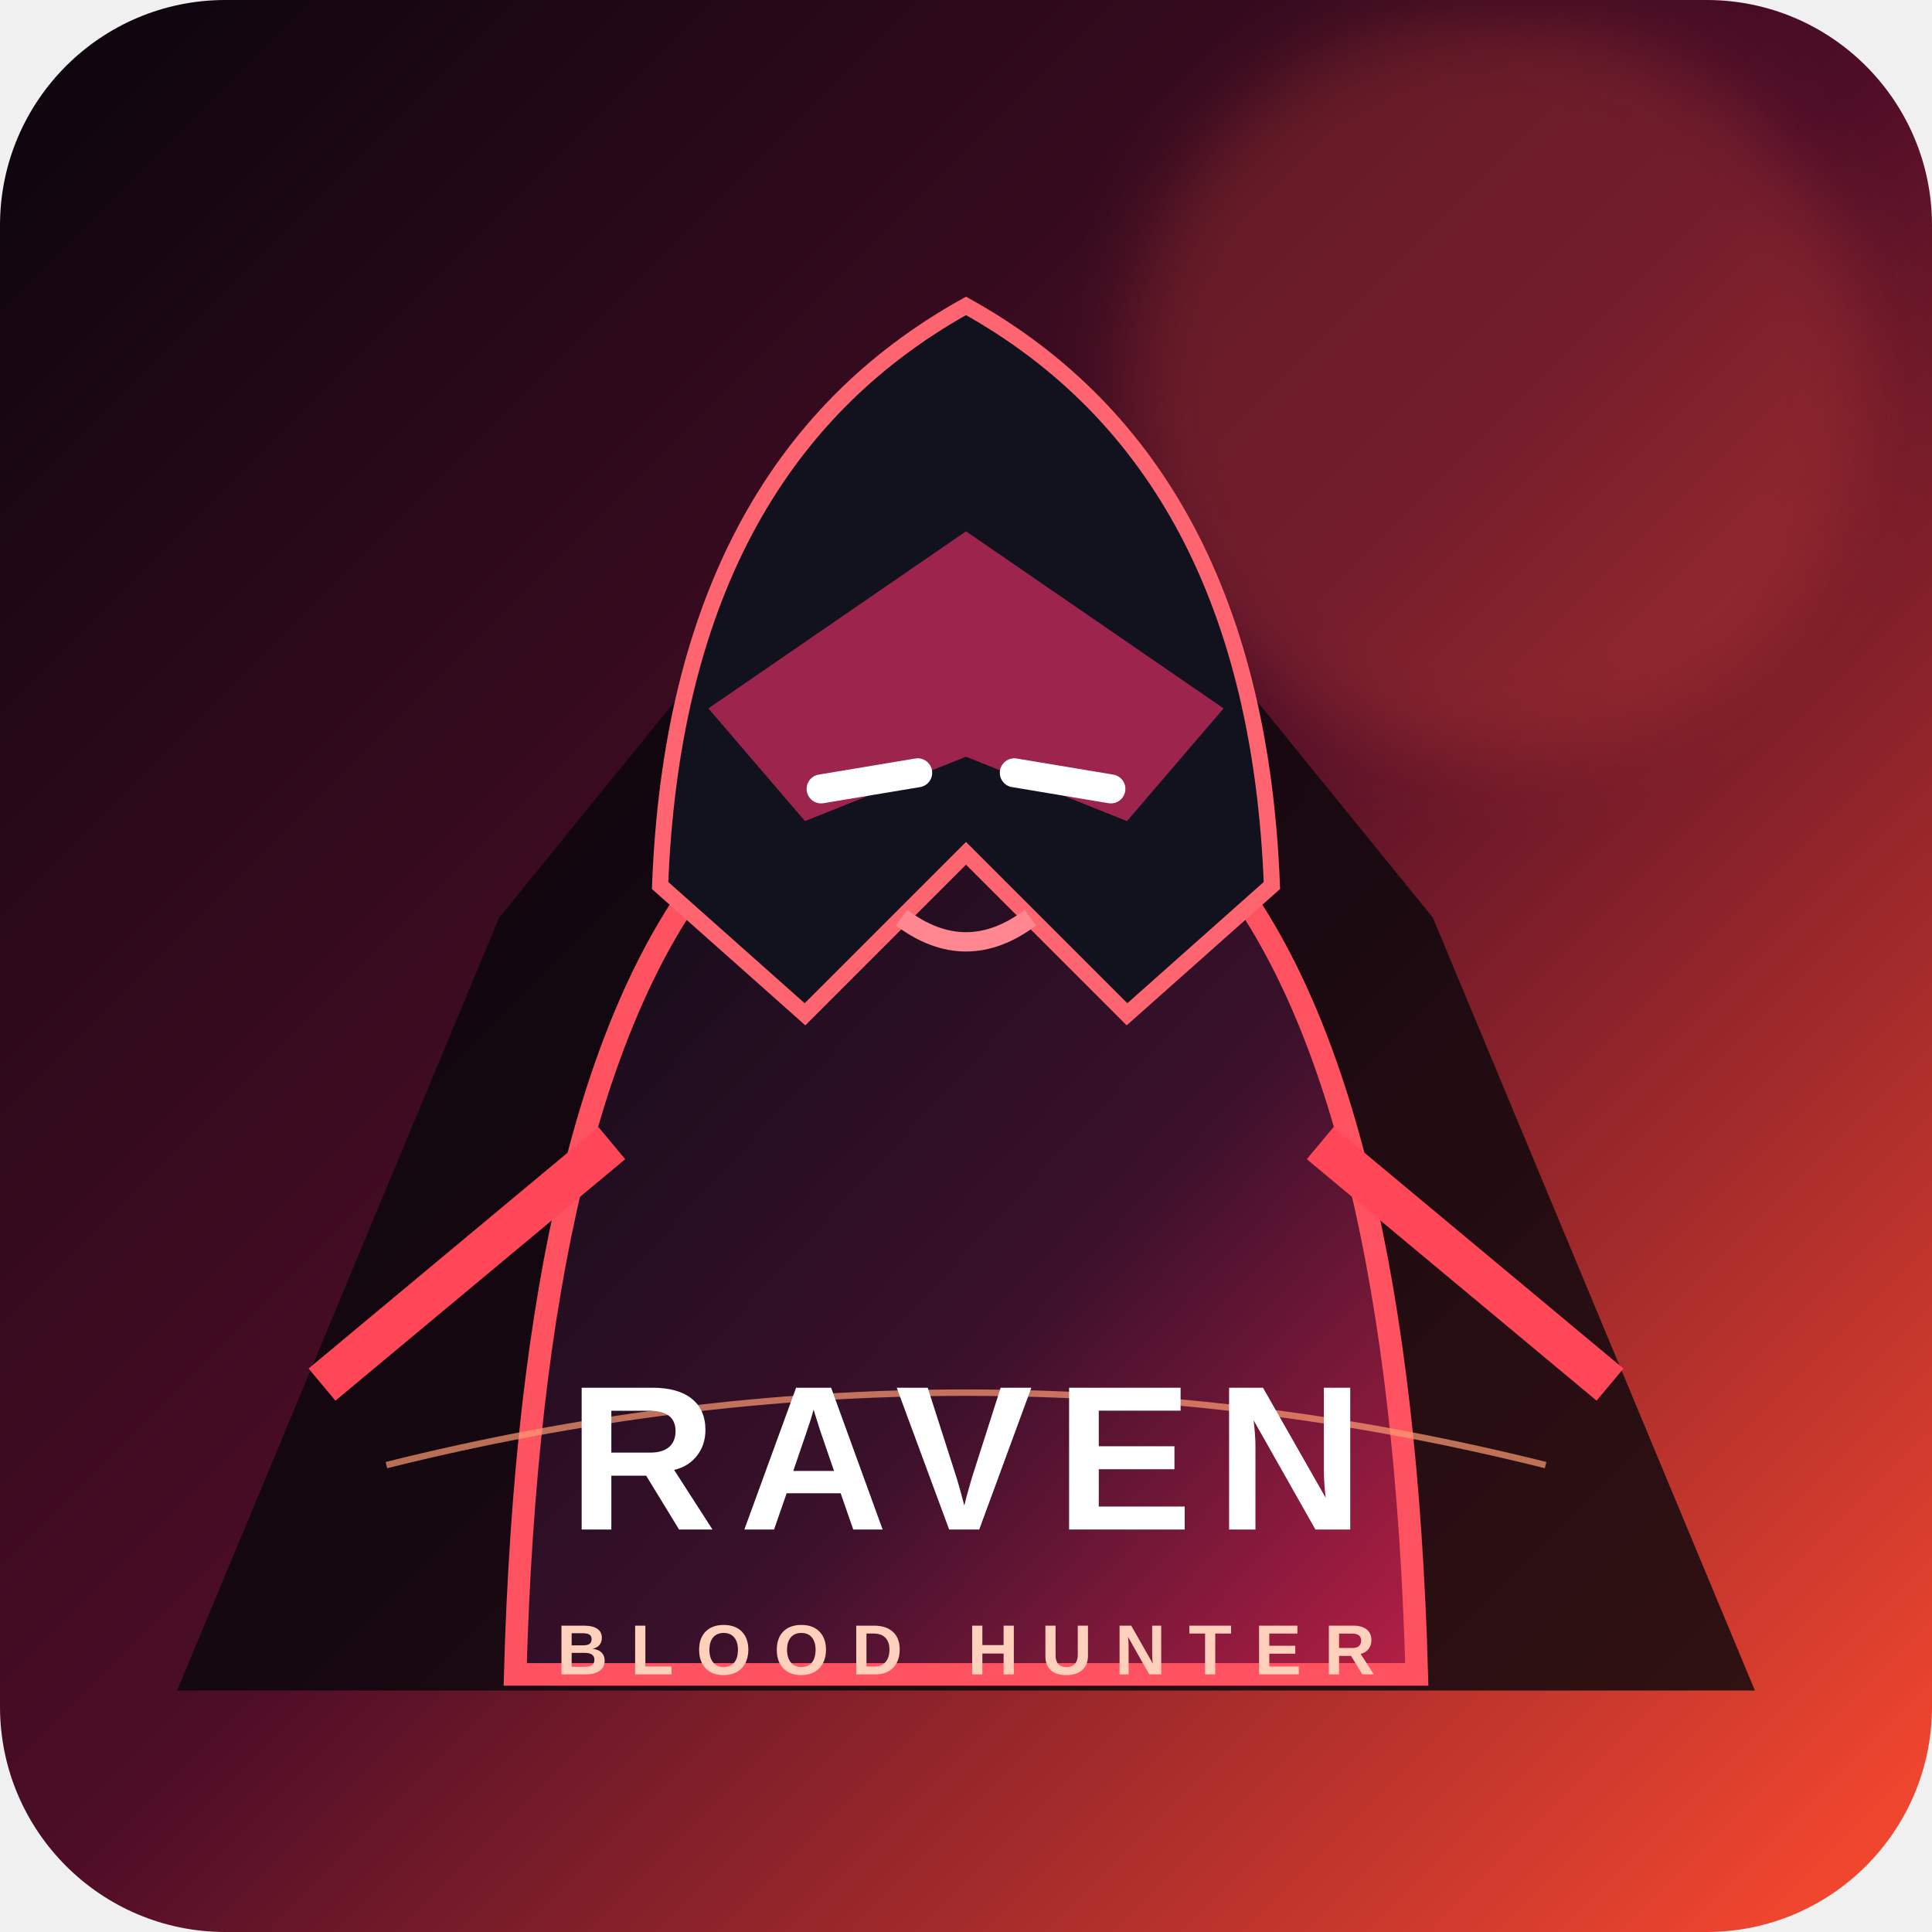
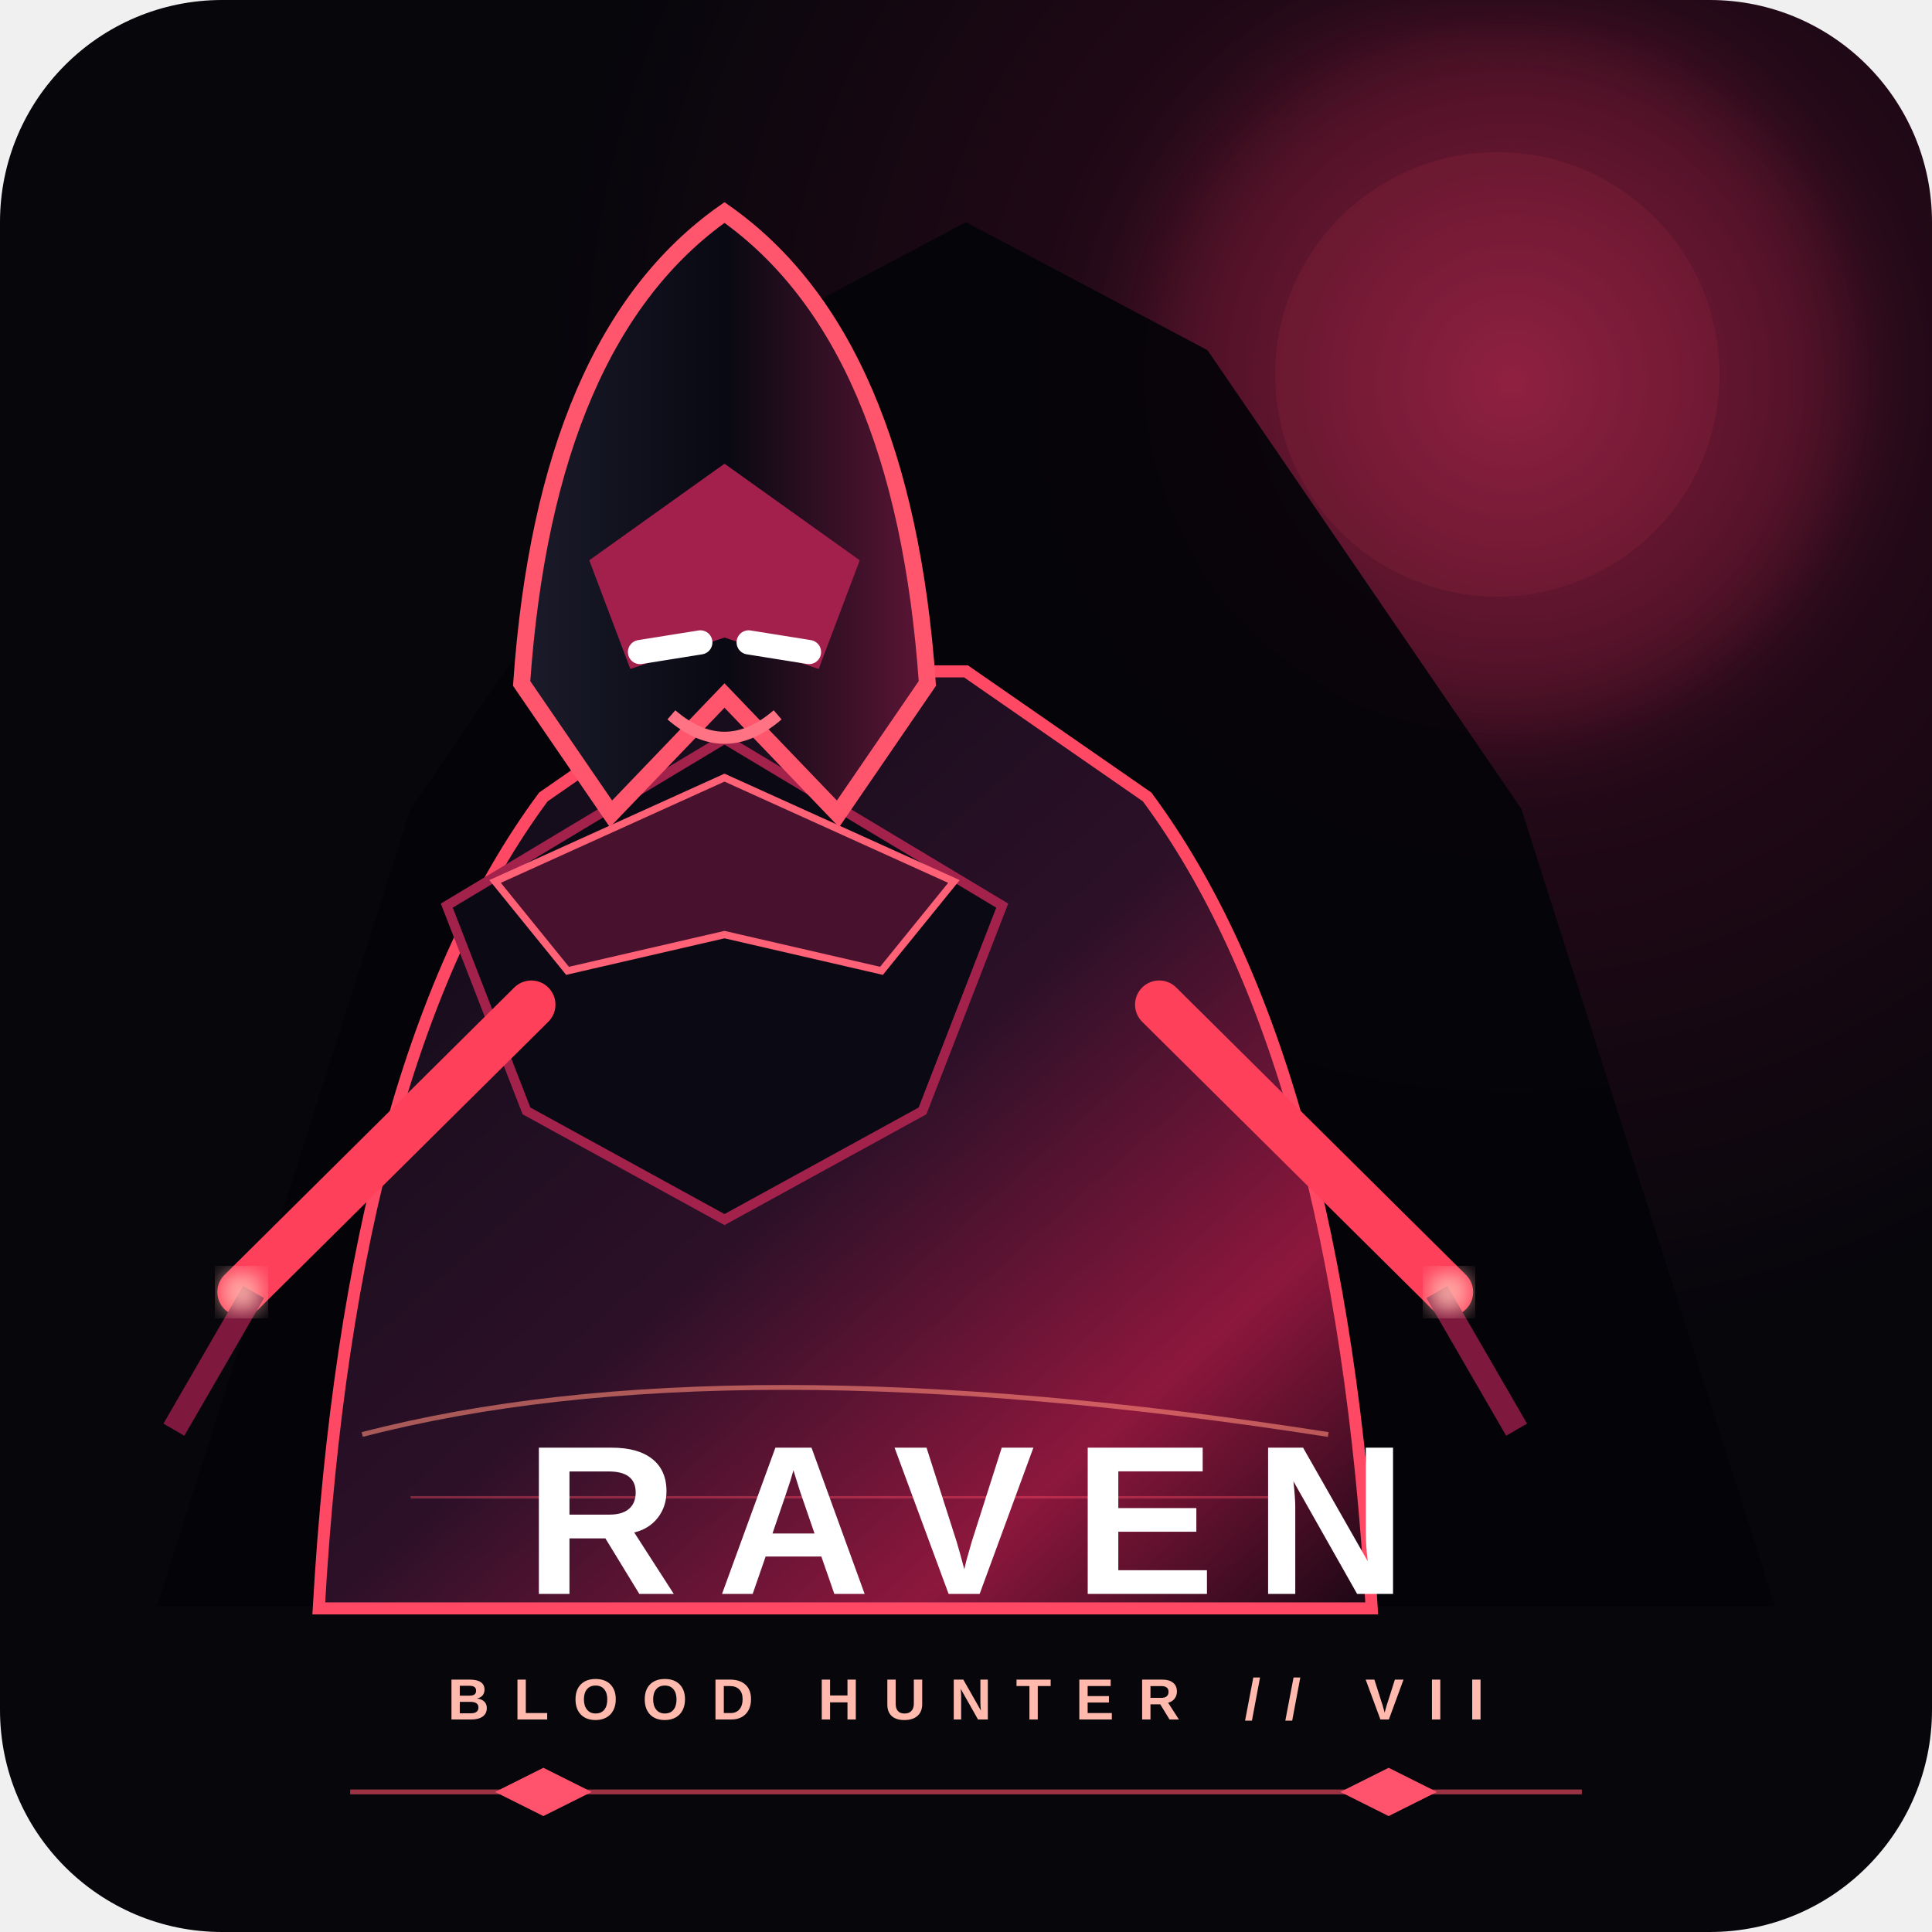
- <svg xmlns="http://www.w3.org/2000/svg" viewBox="0 0 600 600">
+ <svg xmlns="http://www.w3.org/2000/svg" viewBox="0 0 800 800">
  <defs>
-     <linearGradient id="bg" x2="1" y2="1">
-       <stop stop-color="#09050d" />
-       <stop offset=".5" stop-color="#4d0d27" />
-       <stop offset="1" stop-color="#ff4b2f" />
+     <radialGradient id="bg" cx="78%" cy="20%">
+       <stop stop-color="#6f1838" />
+       <stop offset=".38" stop-color="#250918" />
+       <stop offset="1" stop-color="#06060b" />
+     </radialGradient>
+     <linearGradient id="coat" x1="0" y1="0" x2="1" y2="1">
+       <stop stop-color="#080b14" />
+       <stop offset=".5" stop-color="#2c1028" />
+       <stop offset=".78" stop-color="#8d173d" />
+       <stop offset="1" stop-color="#1a0714" />
    </linearGradient>
-     <linearGradient id="coat" x2="1" y2="1">
-       <stop stop-color="#080b14" />
-       <stop offset=".6" stop-color="#3b102b" />
-       <stop offset="1" stop-color="#b51f45" />
+     <linearGradient id="mask" x1="0" x2="1">
+       <stop stop-color="#1b1b2b" />
+       <stop offset=".5" stop-color="#080912" />
+       <stop offset="1" stop-color="#5d1536" />
    </linearGradient>
    <filter id="glow">
-       <feGaussianBlur stdDeviation="12" />
+       <feGaussianBlur stdDeviation="18" />
+     </filter>
+     <filter id="glow2">
+       <feGaussianBlur stdDeviation="5" />
    </filter>
  </defs>
-   <rect width="600" height="600" rx="70" fill="url(#bg)" />
-   <circle cx="465" cy="120" r="115" fill="#ff563d" opacity=".22" filter="url(#glow)" />
-   <path d="M55 525L155 285 220 205 300 125 380 205 445 285 545 525Z" fill="#07060b" opacity=".8" />
-   <path d="M160 520Q165 340 220 270L300 215 380 270Q435 340 440 520Z" fill="url(#coat)" stroke="#ff5261" stroke-width="7" />
-   <path d="M205 275Q210 145 300 95Q390 145 395 275L350 315 300 265 250 315Z" fill="#11121d" stroke="#ff6570" stroke-width="5" />
-   <path d="M220 220L300 165 380 220 350 255 300 235 250 255Z" fill="#9d254d" />
-   <path d="M255 245L285 240M315 240L345 245" stroke="#fff" stroke-width="9" stroke-linecap="round" />
-   <path d="M280 285Q300 300 320 285" fill="none" stroke="#ff8791" stroke-width="6" />
-   <path d="M190 355L100 430M410 355L500 430" stroke="#ff4757" stroke-width="13" />
-   <path d="M120 455Q300 410 480 455" fill="none" stroke="#ff9b72" stroke-width="2" opacity=".7" />
-   <text x="300" y="475" fill="#fff" font-size="64" font-family="Arial,sans-serif" font-weight="900" text-anchor="middle" letter-spacing="7">RAVEN</text>
-   <text x="300" y="520" fill="#ffd0bc" font-size="22" font-family="Arial,sans-serif" font-weight="700" text-anchor="middle" letter-spacing="7">BLOOD HUNTER</text>
+   <rect width="800" height="800" rx="92" fill="url(#bg)" />
+   <circle cx="620" cy="155" r="150" fill="#ff365f" opacity=".16" filter="url(#glow)" />
+   <circle cx="620" cy="155" r="92" fill="#ff496a" opacity=".08" />
+   <path d="M65 665L170 335 300 145 400 92 500 145 630 335 735 665Z" fill="#030308" opacity=".92" />
+   <path d="M132 666Q145 438 225 330L300 278 400 278 475 330Q555 438 568 666Z" fill="url(#coat)" stroke="#ff4864" stroke-width="5" />
+   <path d="M185 375L300 306 415 375 382 460 300 505 218 460Z" fill="#0b0a14" stroke="#a3224c" stroke-width="4" />
+   <path d="M205 365L300 322 395 365 365 402 300 387 235 402Z" fill="#48112d" stroke="#ff6177" stroke-width="3" />
+   <path d="M216 283Q226 140 300 88Q374 140 384 283L347 337 300 288 253 337Z" fill="url(#mask)" stroke="#ff566d" stroke-width="7" />
+   <path d="M244 232L300 192 356 232 339 277 300 264 261 277Z" fill="#a3204c" />
+   <path d="M265 270L290 266M310 266L335 270" stroke="#fff" stroke-width="10" stroke-linecap="round" />
+   <path d="M278 296Q300 315 322 296" fill="none" stroke="#ff7385" stroke-width="5" />
+   <path d="M220 416L100 535M480 416L600 535" stroke="#ff405b" stroke-width="20" stroke-linecap="round" />
+   <path d="M105 535L72 592M595 535L628 592" stroke="#7e183d" stroke-width="10" />
+   <path d="M150 594Q300 555 550 594" fill="none" stroke="#ff8a79" stroke-opacity=".6" stroke-width="2" />
+   <path d="M170 620H530" stroke="#ff4e68" stroke-opacity=".4" />
+   <circle cx="100" cy="535" r="9" fill="#ffb1aa" filter="url(#glow2)" />
+   <circle cx="600" cy="535" r="9" fill="#ffb1aa" filter="url(#glow2)" />
+   <text x="400" y="660" fill="#fff" font-size="88" font-family="Arial,sans-serif" font-weight="900" text-anchor="middle" letter-spacing="16">RAVEN</text>
+   <text x="400" y="712" fill="#ffb9ad" font-size="24" font-family="Arial,sans-serif" font-weight="800" text-anchor="middle" letter-spacing="10">BLOOD HUNTER // VII</text>
+   <path d="M145 742H655" stroke="#ff526c" stroke-width="2" opacity=".6" />
+   <path d="M205 742L225 732 245 742 225 752Z" fill="#ff526c" />
+   <path d="M555 742L575 732 595 742 575 752Z" fill="#ff526c" />
</svg>
